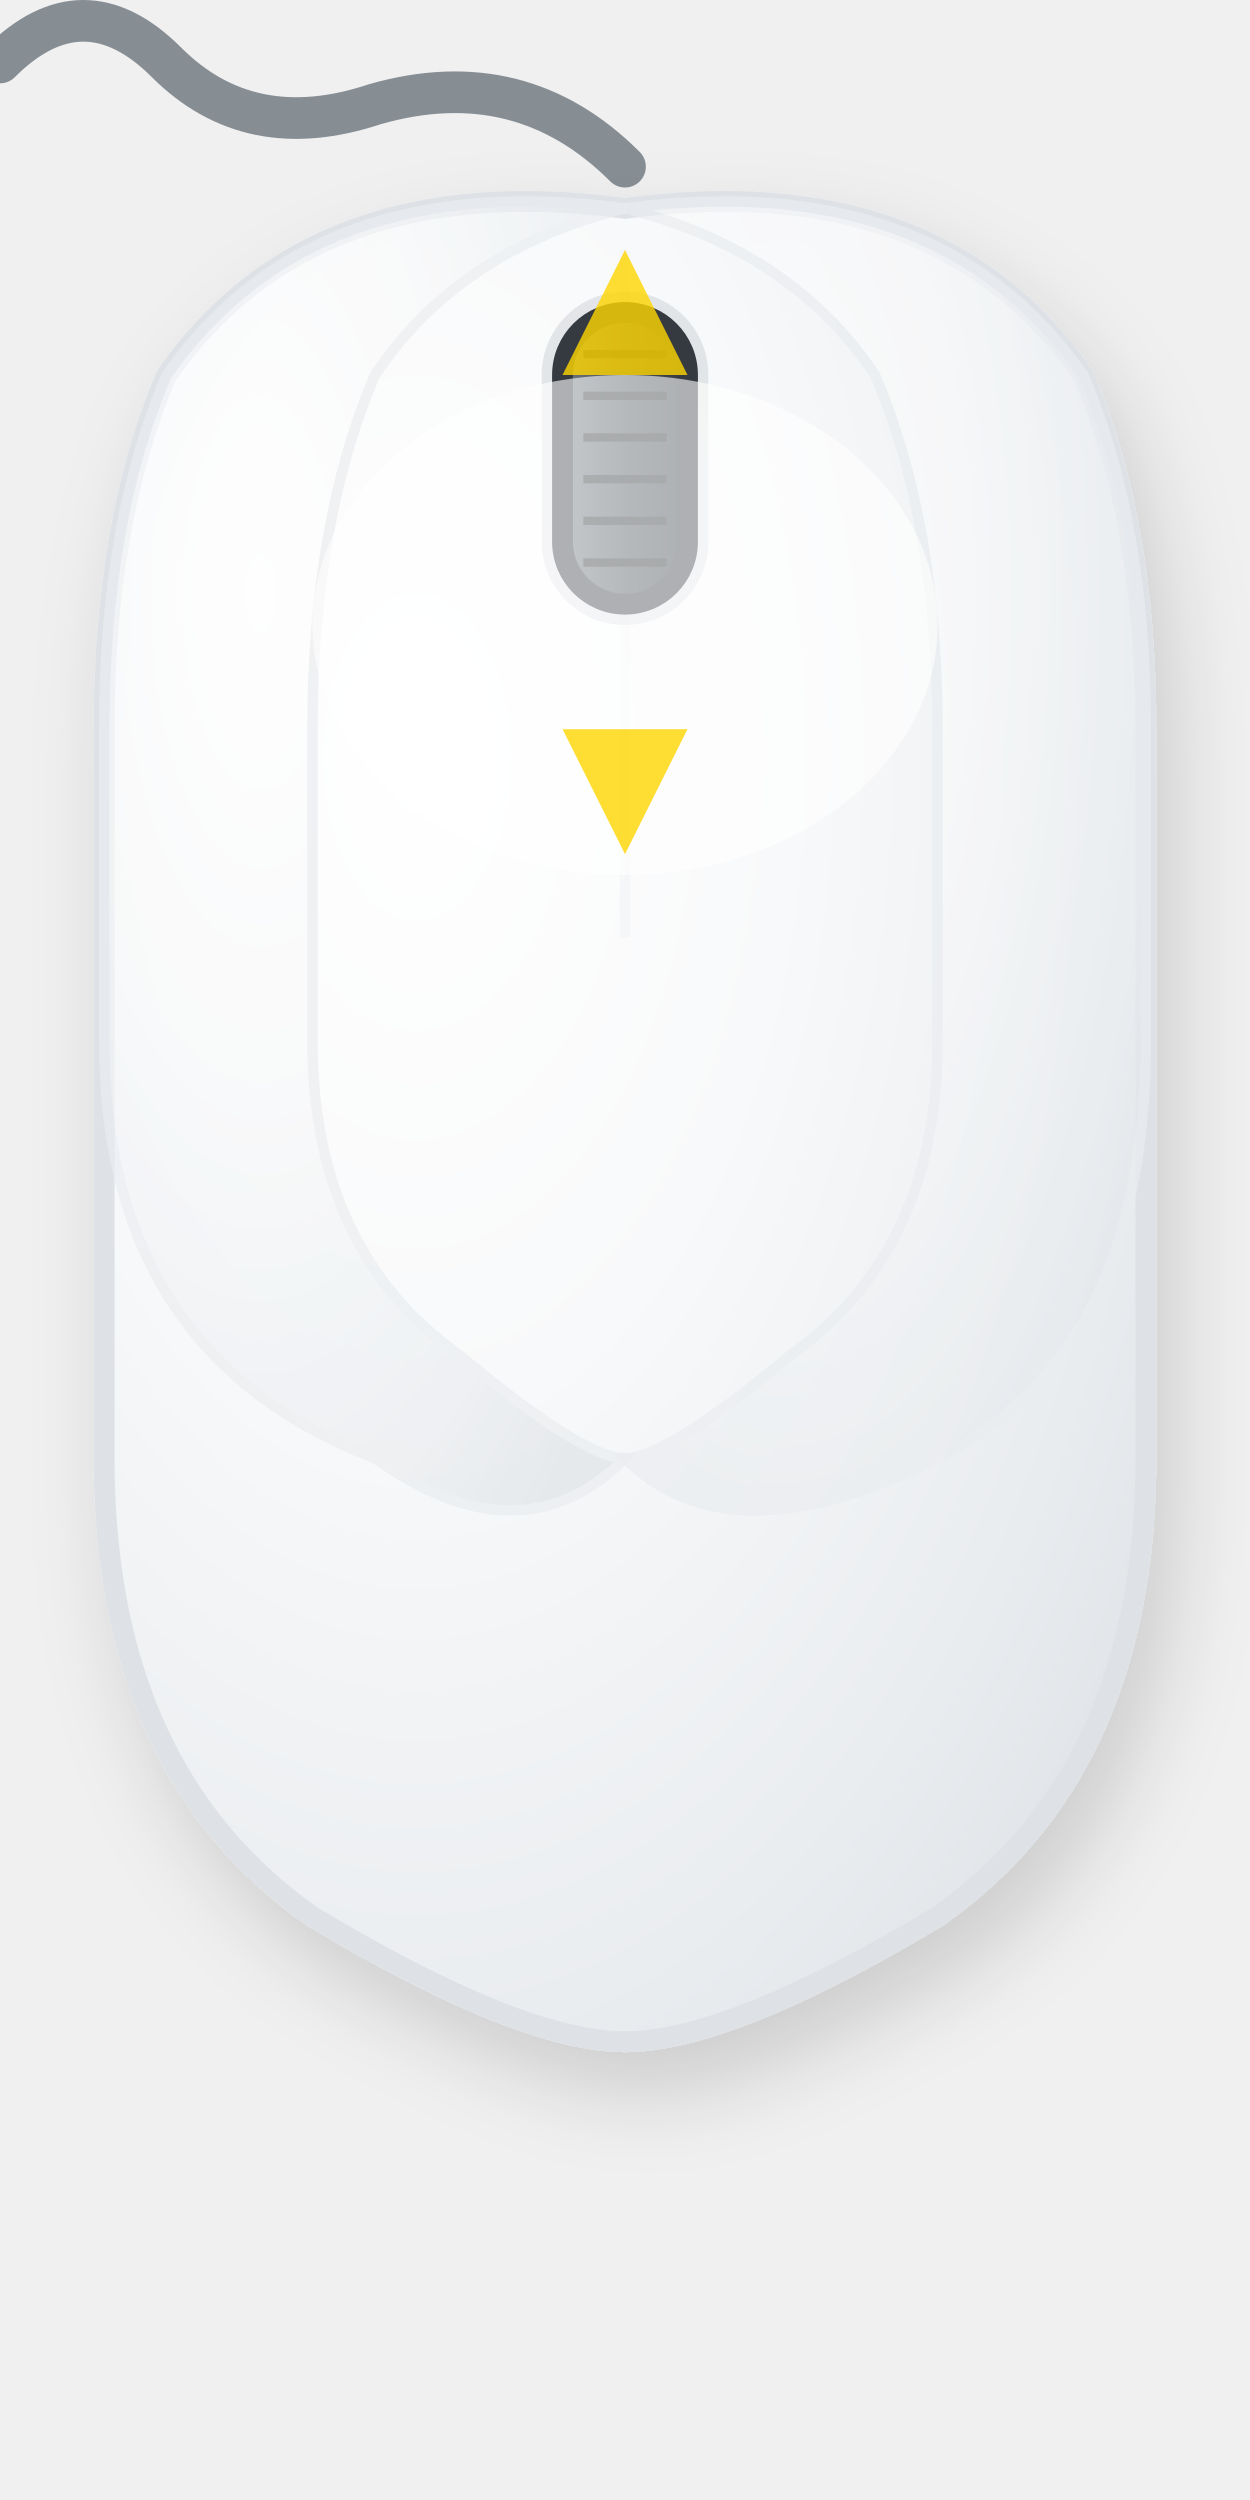
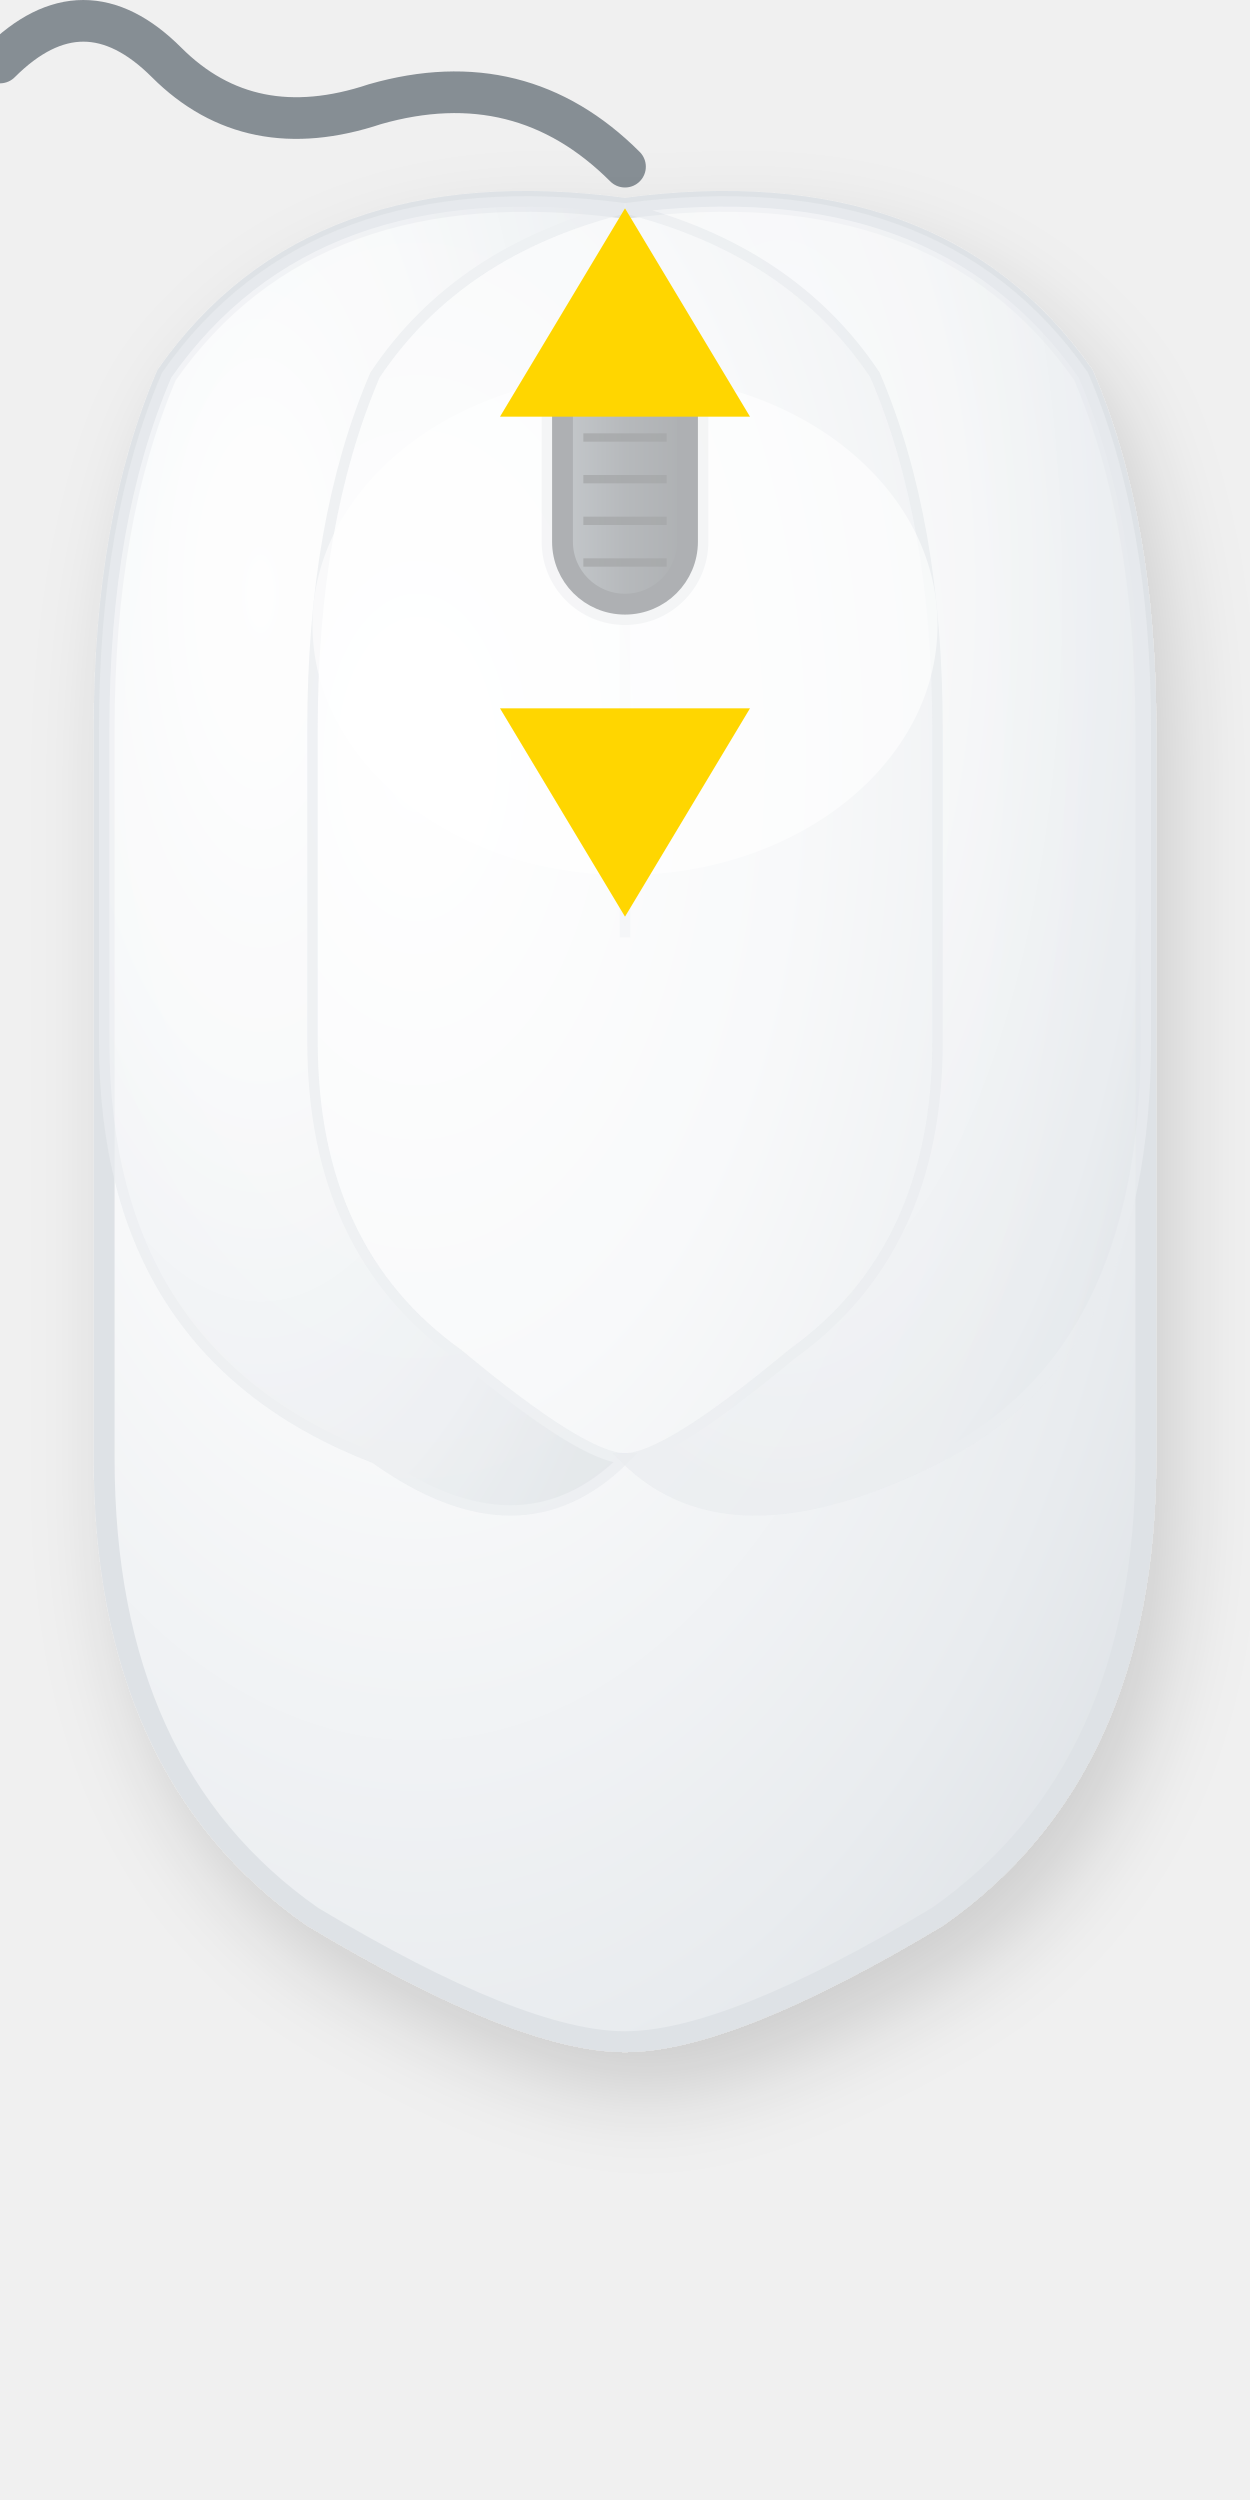
<svg xmlns="http://www.w3.org/2000/svg" width="60" height="120" viewBox="0 0 60 120">
  <defs>
    <radialGradient id="mouseBodyGrad" cx="0.3" cy="0.3" r="0.9">
      <stop offset="0%" style="stop-color:#ffffff;stop-opacity:1" />
      <stop offset="40%" style="stop-color:#f8f9fa;stop-opacity:1" />
      <stop offset="80%" style="stop-color:#e9ecef;stop-opacity:1" />
      <stop offset="100%" style="stop-color:#dee2e6;stop-opacity:1" />
    </radialGradient>
    <linearGradient id="wheelGrad" x1="0%" y1="0%" x2="100%" y2="0%">
      <stop offset="0%" style="stop-color:#6c757d;stop-opacity:1" />
      <stop offset="50%" style="stop-color:#495057;stop-opacity:1" />
      <stop offset="100%" style="stop-color:#343a40;stop-opacity:1" />
    </linearGradient>
    <filter id="shadow" x="-50%" y="-50%" width="200%" height="200%">
      <feDropShadow dx="1" dy="2" stdDeviation="2" flood-color="#00000025" />
    </filter>
  </defs>
  <path d="M 30 10 Q 45 8 52 18 Q 55 25 55 35 L 55 70 Q 55 85 45 92 Q 35 98 30 98 Q 25 98 15 92 Q 5 85 5 70 L 5 35 Q 5 25 8 18 Q 15 8 30 10 Z" fill="url(#mouseBodyGrad)" stroke="#dee2e6" stroke-width="1" filter="url(#shadow)" />
  <path d="M 5 35 Q 5 25 8 18 Q 15 8 30 10 Q 22 12 18 18 Q 15 25 15 35 L 15 50 Q 15 60 22 65 Q 28 70 30 70 Q 25 75 18 70 Q 5 65 5 50 L 5 35 Z" fill="url(#mouseBodyGrad)" stroke="#e9ecef" stroke-width="0.5" opacity="0.7" />
  <path d="M 30 10 Q 45 8 52 18 Q 55 25 55 35 L 55 50 Q 55 65 45 70 Q 35 75 30 70 Q 32 70 38 65 Q 45 60 45 50 L 45 35 Q 45 25 42 18 Q 38 12 30 10 Z" fill="url(#mouseBodyGrad)" stroke="#e9ecef" stroke-width="0.5" opacity="0.7" />
  <line x1="30" y1="12" x2="30" y2="45" stroke="#e9ecef" stroke-width="0.5" opacity="0.3" />
  <rect x="26" y="14" width="8" height="16" rx="4" ry="4" fill="#adb5bd" opacity="0.3" />
  <rect x="27" y="15" width="6" height="14" rx="3" ry="3" fill="url(#wheelGrad)" stroke="#343a40" stroke-width="1">
    <animate attributeName="y" values="15;14;15" dur="2s" repeatCount="indefinite" />
    <animate attributeName="stroke-width" values="1;2;1" dur="2s" repeatCount="indefinite" />
  </rect>
  <line x1="28" y1="17" x2="32" y2="17" stroke="#212529" stroke-width="0.4" opacity="0.8">
    <animate attributeName="y1" values="17;16;17" dur="2s" repeatCount="indefinite" />
    <animate attributeName="y2" values="17;16;17" dur="2s" repeatCount="indefinite" />
  </line>
  <line x1="28" y1="19" x2="32" y2="19" stroke="#212529" stroke-width="0.4" opacity="0.8">
    <animate attributeName="y1" values="19;18;19" dur="2s" repeatCount="indefinite" />
    <animate attributeName="y2" values="19;18;19" dur="2s" repeatCount="indefinite" />
  </line>
  <line x1="28" y1="21" x2="32" y2="21" stroke="#212529" stroke-width="0.4" opacity="0.8">
    <animate attributeName="y1" values="21;20;21" dur="2s" repeatCount="indefinite" />
    <animate attributeName="y2" values="21;20;21" dur="2s" repeatCount="indefinite" />
  </line>
  <line x1="28" y1="23" x2="32" y2="23" stroke="#212529" stroke-width="0.4" opacity="0.8">
    <animate attributeName="y1" values="23;22;23" dur="2s" repeatCount="indefinite" />
    <animate attributeName="y2" values="23;22;23" dur="2s" repeatCount="indefinite" />
  </line>
  <line x1="28" y1="25" x2="32" y2="25" stroke="#212529" stroke-width="0.4" opacity="0.8">
    <animate attributeName="y1" values="25;24;25" dur="2s" repeatCount="indefinite" />
    <animate attributeName="y2" values="25;24;25" dur="2s" repeatCount="indefinite" />
  </line>
  <line x1="28" y1="27" x2="32" y2="27" stroke="#212529" stroke-width="0.4" opacity="0.8">
    <animate attributeName="y1" values="27;26;27" dur="2s" repeatCount="indefinite" />
    <animate attributeName="y2" values="27;26;27" dur="2s" repeatCount="indefinite" />
  </line>
  <ellipse cx="30" cy="30" rx="15" ry="12" fill="#ffffff" opacity="0.6">
    <animate attributeName="opacity" values="0.6;0.3;0.6" dur="4s" repeatCount="indefinite" />
  </ellipse>
-   <path d="M30 12 L27 18 L33 18 Z" fill="#FFD600" opacity="0.8">
-     <animate attributeName="opacity" values="0.8;0.2;0.8" dur="2s" repeatCount="indefinite" />
+   <path d="M30 10 L24 20 L36 20 Z" fill="#FFD600" opacity="1">
+     <animate attributeName="opacity" values="1;0.5;1" dur="2s" repeatCount="indefinite" />
  </path>
-   <path d="M30 41 L27 35 L33 35 Z" fill="#FFD600" opacity="0.8">
-     <animate attributeName="opacity" values="0.8;0.2;0.8" dur="2s" repeatCount="indefinite" begin="1s" />
+   <path d="M30 44 L24 34 L36 34 Z" fill="#FFD600" opacity="1">
+     <animate attributeName="opacity" values="1;0.5;1" dur="2s" repeatCount="indefinite" begin="1s" />
  </path>
  <path d="M 30 8 Q 25 3 18 5 Q 12 7 8 3 Q 4 -1 0 3" fill="none" stroke="#6c757d" stroke-width="2" stroke-linecap="round" opacity="0.8" />
</svg>
